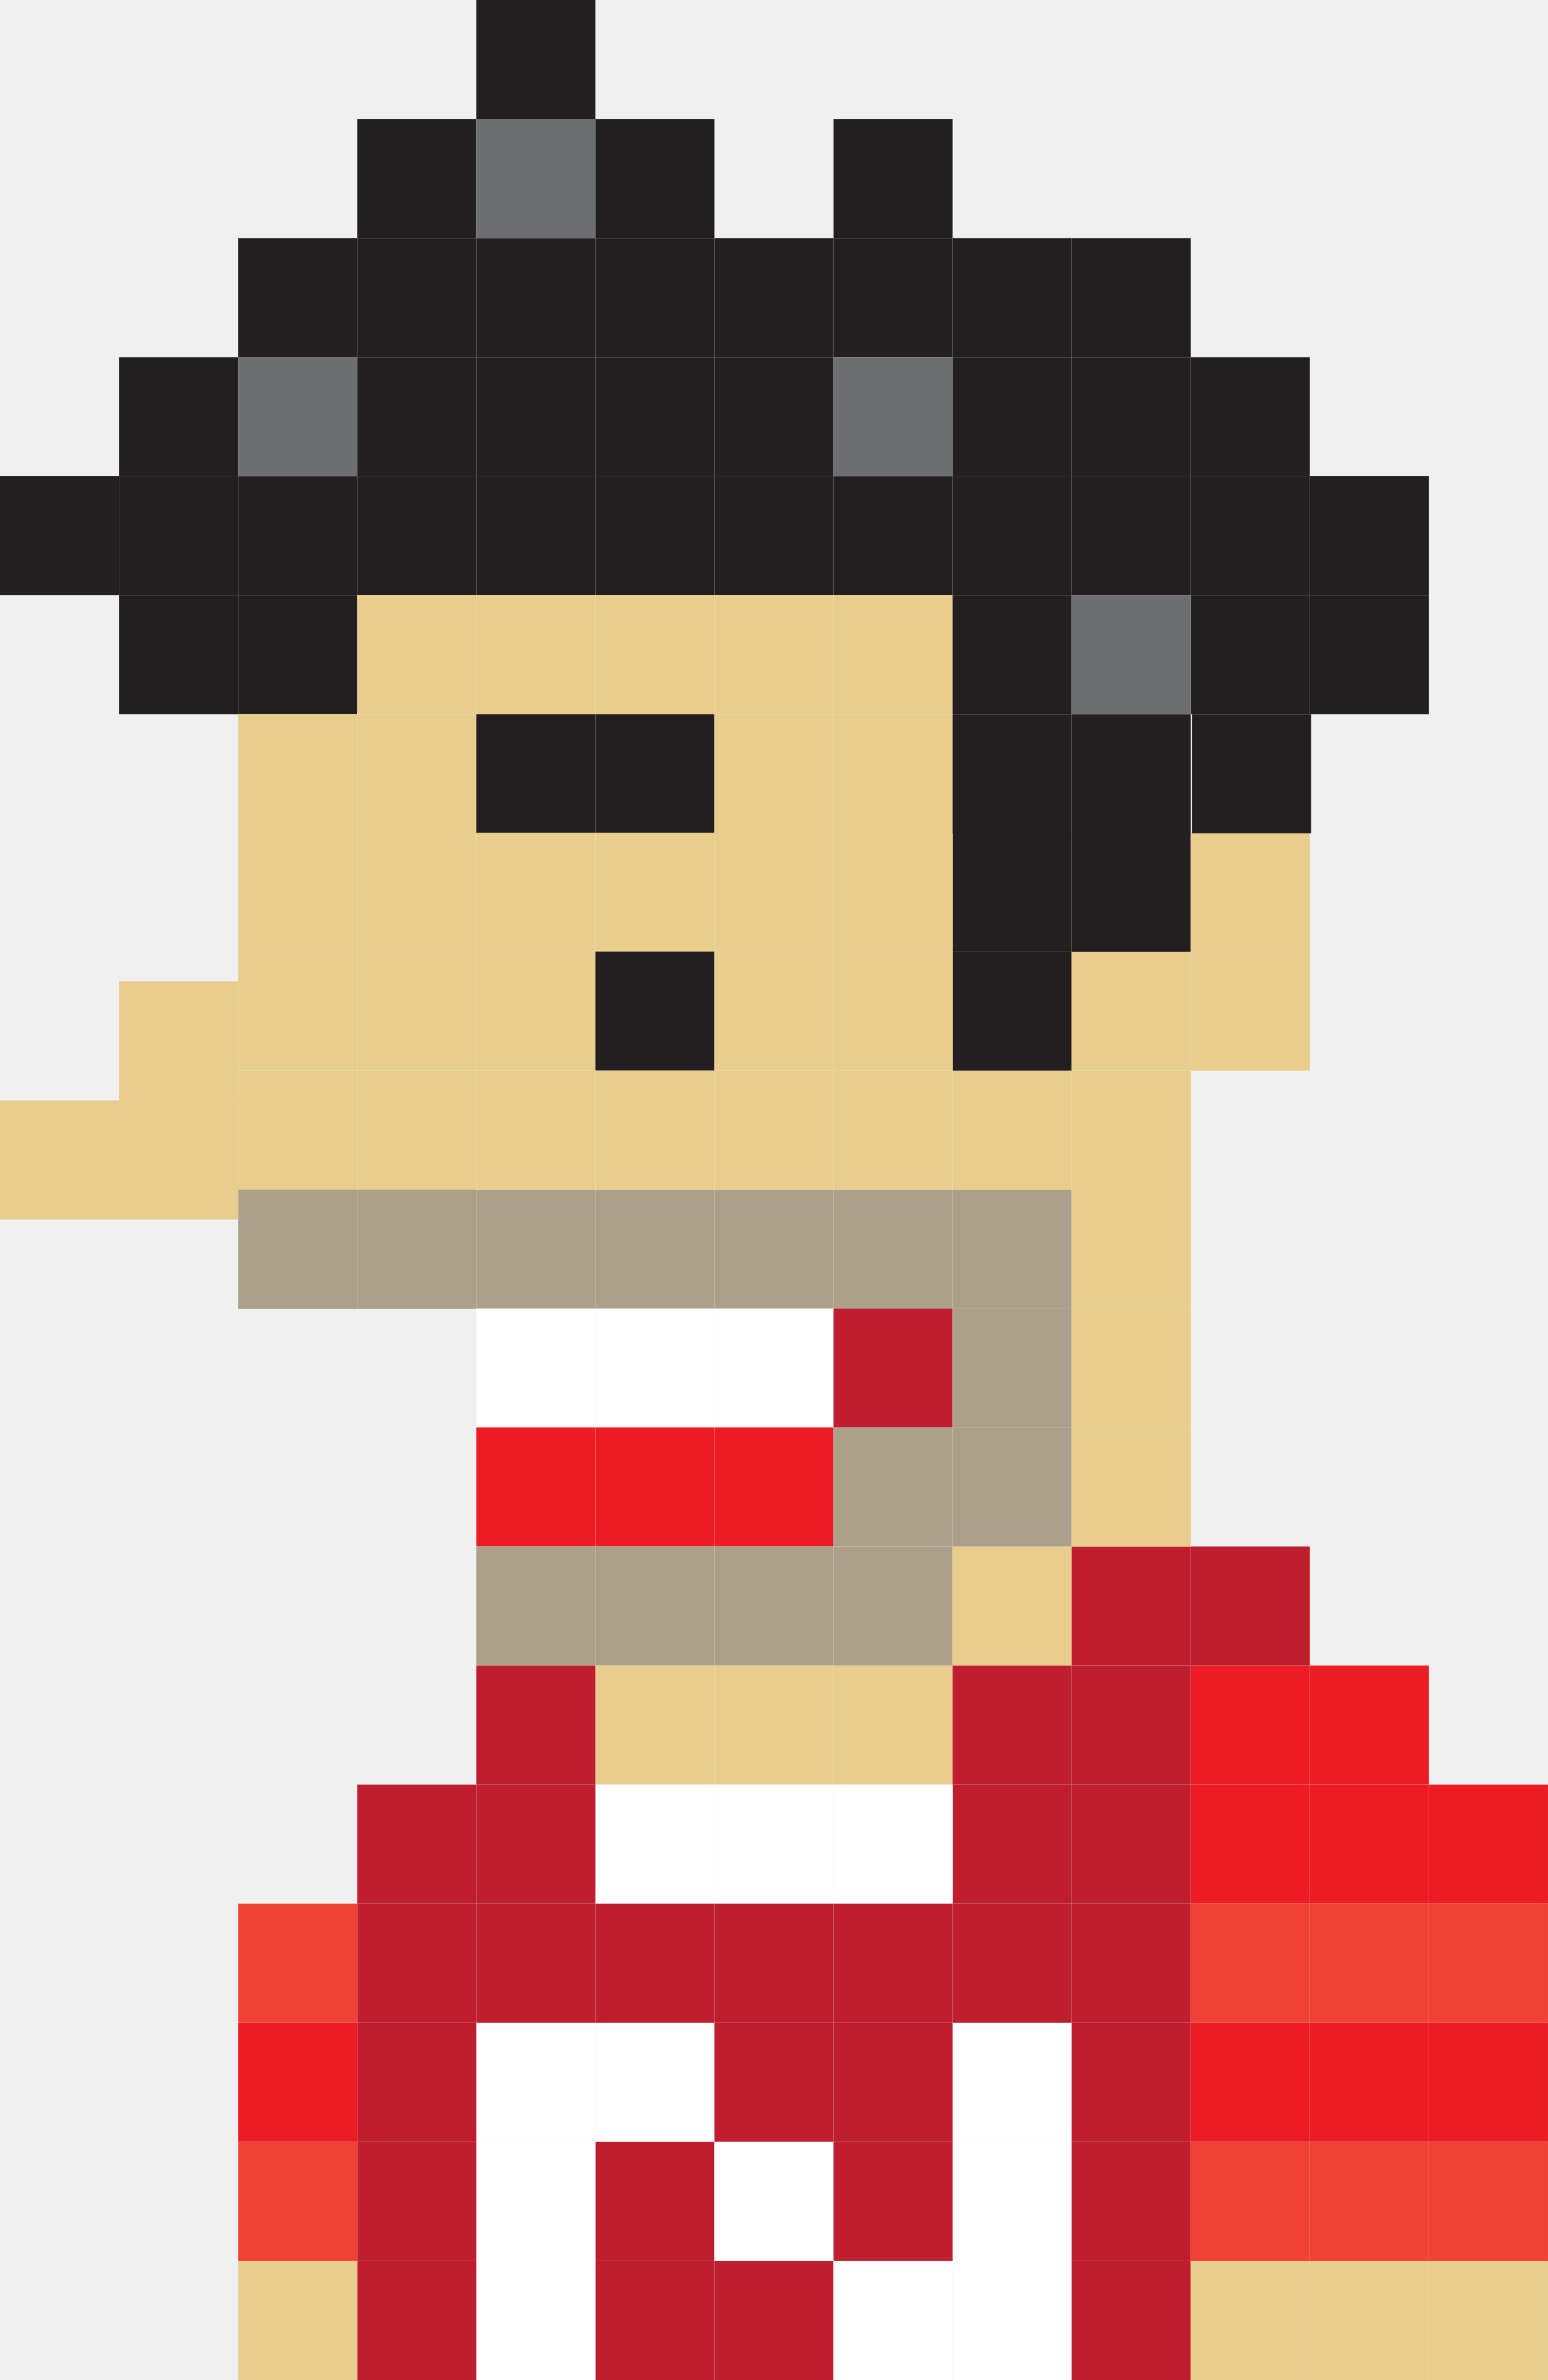
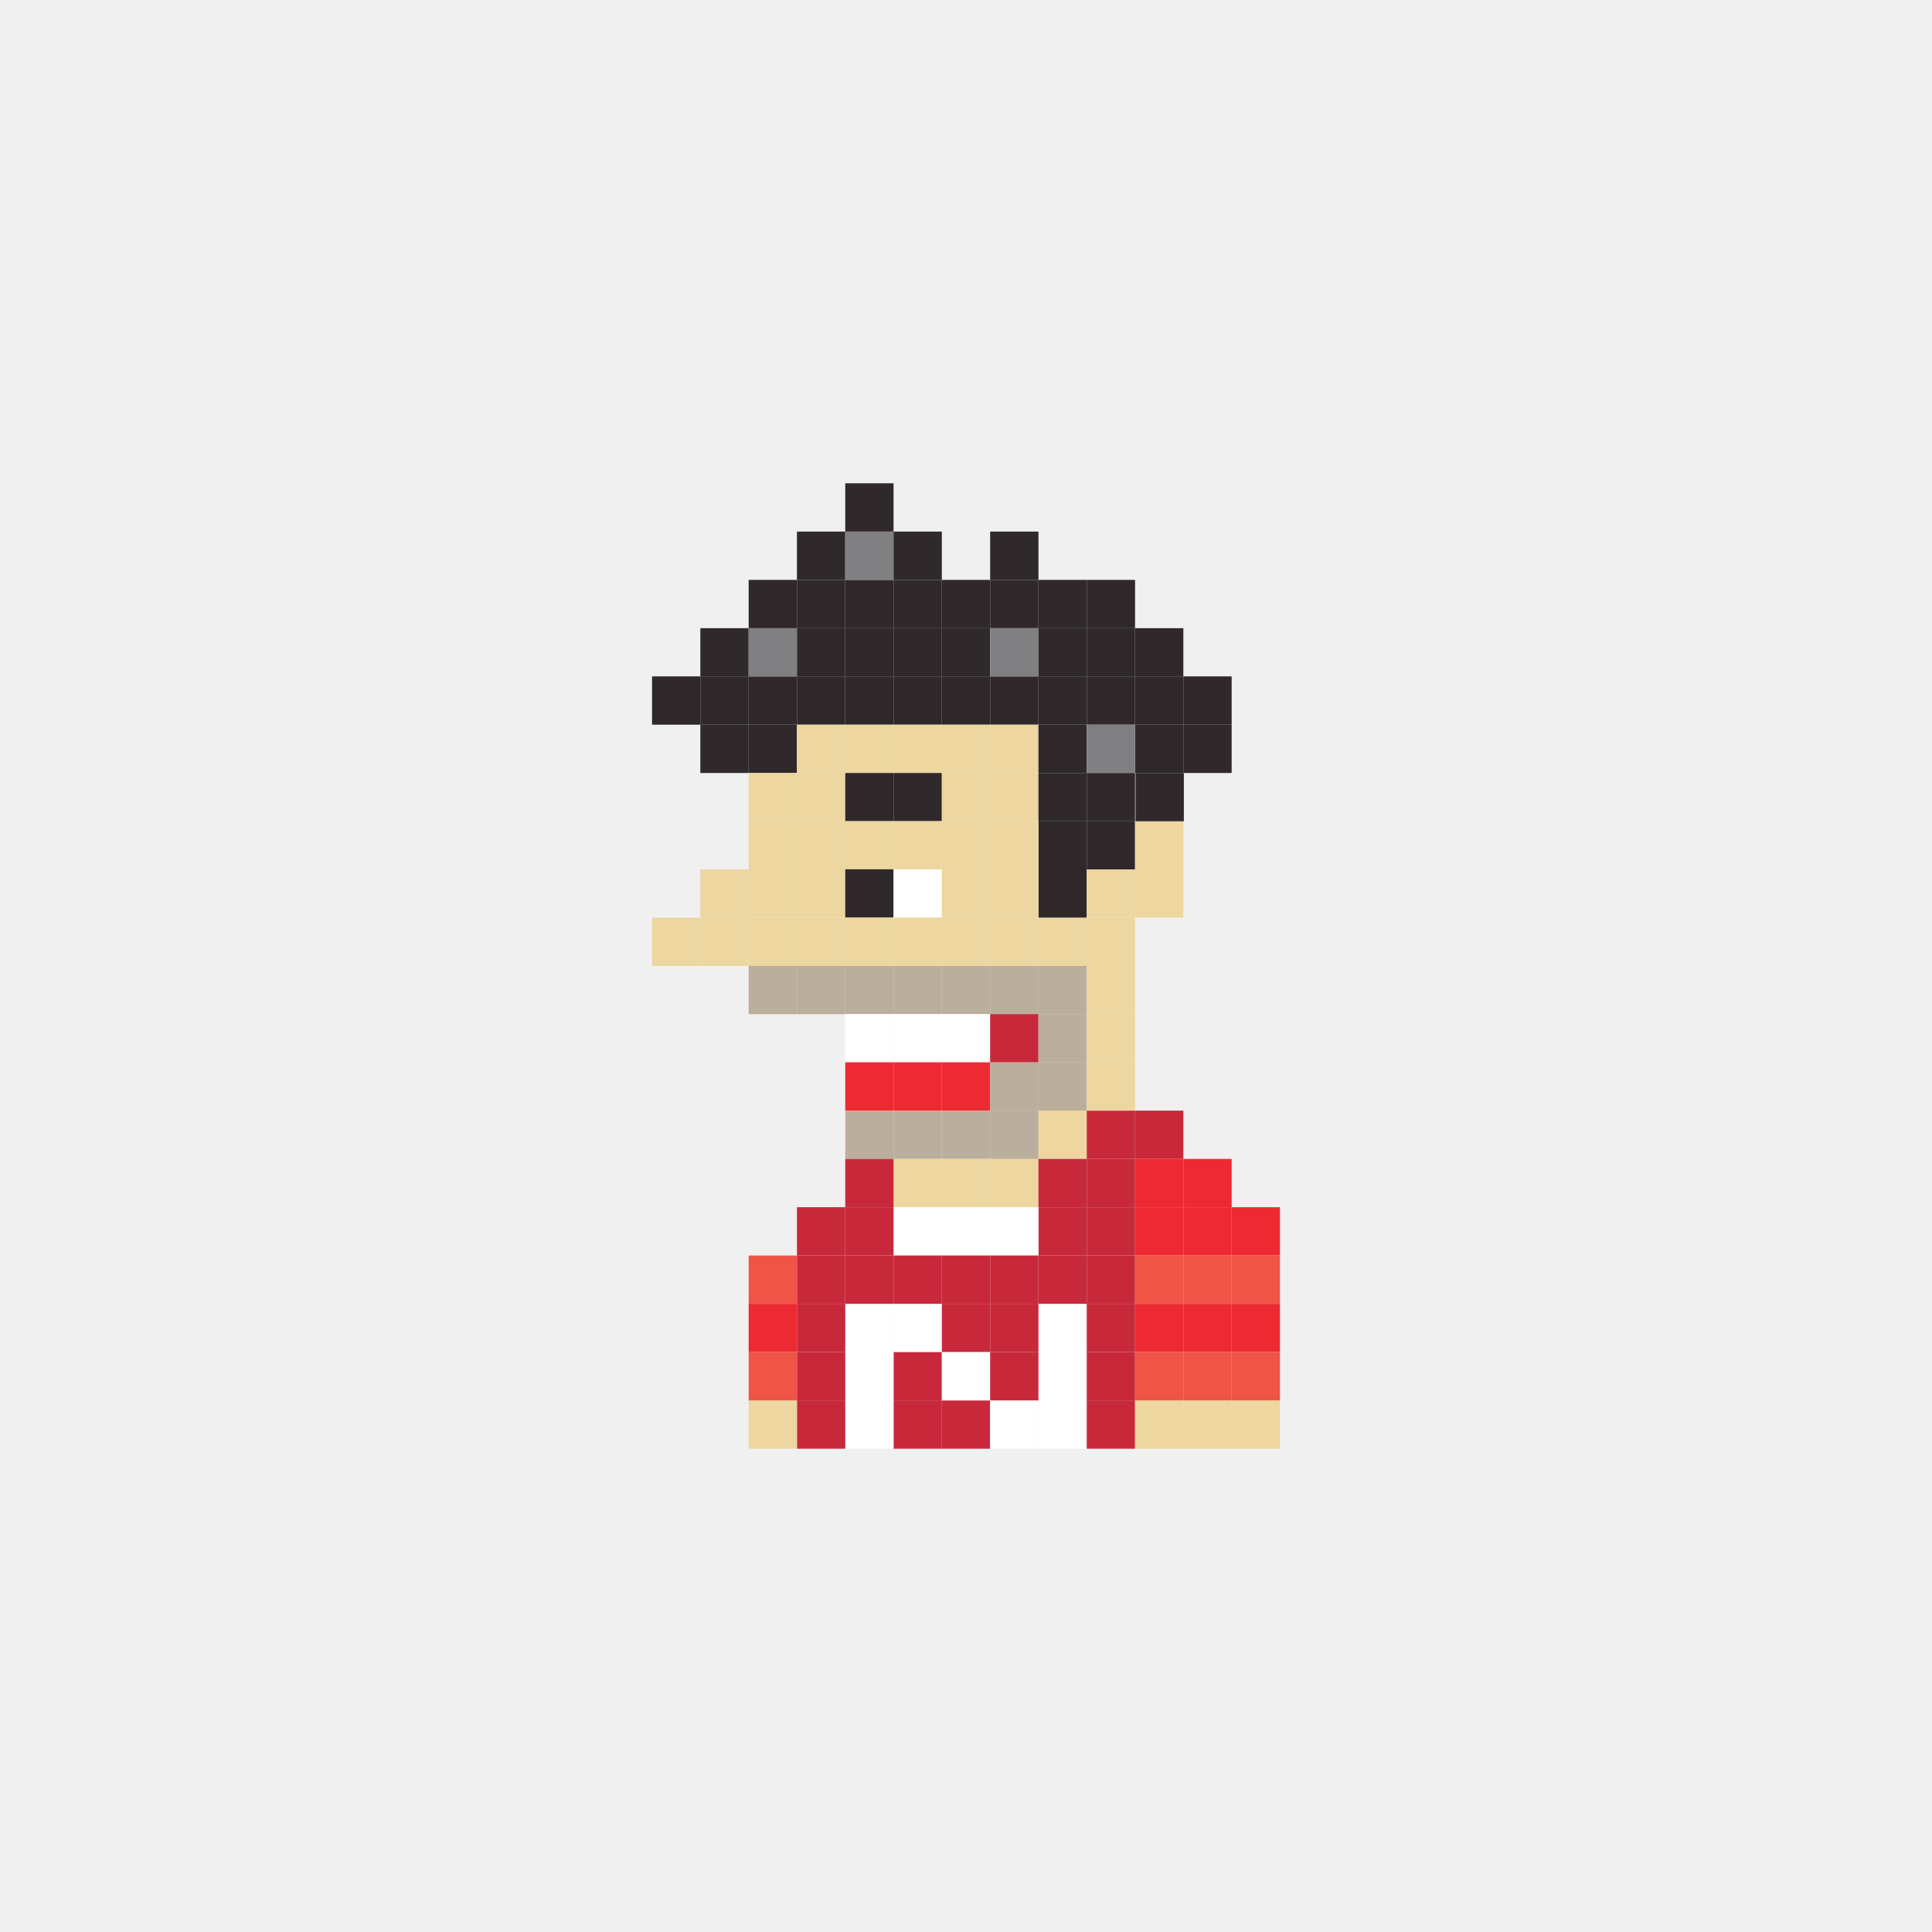
- <svg xmlns="http://www.w3.org/2000/svg" version="1.1" id="Layer_1" x="0px" y="0px" width="19.5px" height="29.982px" viewBox="0 0 19.5 29.982" enable-background="new 0 0 19.5 29.982" xml:space="preserve">
-   <g>
-     <rect x="4.5" y="3" fill="#231F20" width="1.5" height="1.5" />
-     <rect x="6" y="3" fill="#231F20" width="1.5" height="1.5" />
-     <rect x="7.5" y="3" fill="#231F20" width="1.5" height="1.5" />
-     <rect x="9" y="3" fill="#231F20" width="1.5" height="1.5" />
-     <rect x="3" y="5.997" fill="#231F20" width="1.5" height="1.5" />
-     <rect x="4.5" y="5.997" fill="#231F20" width="1.5" height="1.5" />
-     <rect x="6" y="5.997" fill="#231F20" width="1.5" height="1.5" />
-     <rect x="7.5" y="5.997" fill="#231F20" width="1.5" height="1.5" />
-     <rect x="9" y="5.997" fill="#231F20" width="1.5" height="1.5" />
-     <rect x="10.5" y="5.997" fill="#231F20" width="1.5" height="1.5" />
-     <rect x="3" y="7.497" fill="#231F20" width="1.5" height="1.5" />
-     <rect x="1.5" y="7.497" fill="#231F20" width="1.5" height="1.5" />
-     <rect x="1.5" y="5.997" fill="#231F20" width="1.5" height="1.5" />
-     <rect x="1.5" y="4.5" fill="#231F20" width="1.5" height="1.5" />
-     <rect y="5.997" fill="#231F20" width="1.5" height="1.5" />
-     <rect x="4.5" y="7.497" fill="#E8CD8D" width="1.5" height="1.5" />
-     <rect x="6" y="7.497" fill="#E8CD8D" width="1.5" height="1.5" />
-     <rect x="7.5" y="7.497" fill="#E8CD8D" width="1.5" height="1.5" />
-     <rect x="9" y="7.497" fill="#E8CD8D" width="1.5" height="1.5" />
-     <rect x="10.5" y="7.497" fill="#E8CD8D" width="1.5" height="1.5" />
-     <rect x="3" y="8.997" fill="#E8CD8D" width="1.5" height="1.5" />
-     <rect x="4.5" y="8.997" fill="#E8CD8D" width="1.5" height="1.5" />
-     <rect x="3" y="10.491" fill="#E8CD8D" width="1.5" height="1.5" />
-     <rect x="4.5" y="10.491" fill="#E8CD8D" width="1.5" height="1.5" />
-     <rect x="3" y="11.988" fill="#E8CD8D" width="1.5" height="1.5" />
-     <rect x="4.5" y="11.988" fill="#E8CD8D" width="1.5" height="1.5" />
-     <rect x="3" y="13.491" fill="#E8CD8D" width="1.5" height="1.5" />
-     <rect x="4.5" y="13.491" fill="#E8CD8D" width="1.5" height="1.5" />
-     <rect x="3" y="14.988" fill="#ACA08B" width="1.5" height="1.5" />
-     <rect x="1.5" y="13.863" fill="#E8CD8D" width="1.5" height="1.5" />
-     <rect y="13.863" fill="#E8CD8D" width="1.5" height="1.5" />
-     <rect x="1.5" y="12.363" fill="#E8CD8D" width="1.5" height="1.5" />
-     <rect x="4.5" y="14.988" fill="#ACA08B" width="1.5" height="1.5" />
-     <rect x="7.5" y="14.988" fill="#ACA08B" width="1.5" height="1.5" />
-     <rect x="6" y="14.988" fill="#ACA08B" width="1.5" height="1.5" />
-     <rect x="9" y="14.988" fill="#ACA08B" width="1.5" height="1.5" />
-     <rect x="12" y="14.988" fill="#ACA08B" width="1.5" height="1.5" />
-     <rect x="10.5" y="14.988" fill="#ACA08B" width="1.5" height="1.5" />
-     <rect x="7.5" y="16.485" fill="#FFFFFF" width="1.5" height="1.5" />
-     <rect x="6" y="16.485" fill="#FFFFFF" width="1.5" height="1.5" />
-     <rect x="9" y="16.485" fill="#FFFFFF" width="1.5" height="1.5" />
-     <rect x="10.5" y="16.485" fill="#BE1E2D" width="1.5" height="1.5" />
-     <rect x="7.5" y="17.982" fill="#ED1C24" width="1.5" height="1.5" />
-     <rect x="6" y="17.982" fill="#ED1C24" width="1.5" height="1.5" />
-     <rect x="9" y="17.982" fill="#ED1C24" width="1.5" height="1.5" />
-     <rect x="10.5" y="17.982" fill="#ACA08B" width="1.5" height="1.5" />
-     <rect x="7.5" y="19.482" fill="#ACA08B" width="1.5" height="1.5" />
-     <rect x="6" y="19.482" fill="#ACA08B" width="1.5" height="1.5" />
-     <rect x="9" y="19.482" fill="#ACA08B" width="1.5" height="1.5" />
-     <rect x="7.5" y="20.982" fill="#E8CD8D" width="1.5" height="1.5" />
-     <rect x="9" y="20.982" fill="#E8CD8D" width="1.5" height="1.5" />
-     <rect x="7.5" y="22.482" fill="#FFFFFF" width="1.5" height="1.5" />
-     <rect x="9" y="22.482" fill="#FFFFFF" width="1.5" height="1.5" />
-     <rect x="10.5" y="20.982" fill="#E8CD8D" width="1.5" height="1.5" />
-     <rect x="10.5" y="19.482" fill="#ACA08B" width="1.5" height="1.5" />
-     <rect x="12" y="19.482" fill="#E8CD8D" width="1.5" height="1.5" />
-     <rect x="12" y="20.982" fill="#BE1E2D" width="1.5" height="1.5" />
-     <rect x="13.5" y="20.982" fill="#BE1E2D" width="1.5" height="1.5" />
-     <rect x="13.5" y="19.482" fill="#BE1E2D" width="1.5" height="1.5" />
-     <rect x="15" y="20.982" fill="#ED1C24" width="1.5" height="1.5" />
-     <rect x="12" y="22.482" fill="#BE1E2D" width="1.5" height="1.5" />
-     <rect x="10.5" y="22.482" fill="#FFFFFF" width="1.5" height="1.5" />
-     <rect x="6" y="22.482" fill="#BE1E2D" width="1.5" height="1.5" />
-     <rect x="6" y="20.982" fill="#BE1E2D" width="1.5" height="1.5" />
-     <rect x="4.5" y="22.482" fill="#BE1E2D" width="1.5" height="1.5" />
-     <rect x="13.5" y="22.482" fill="#BE1E2D" width="1.5" height="1.5" />
-     <rect x="15" y="22.482" fill="#ED1C24" width="1.5" height="1.5" />
-     <rect x="16.5" y="20.982" fill="#ED1C24" width="1.5" height="1.5" />
-     <rect x="16.5" y="22.482" fill="#ED1C24" width="1.5" height="1.5" />
-     <rect x="18" y="22.482" fill="#ED1C24" width="1.5" height="1.5" />
-     <rect x="7.5" y="25.482" fill="#FFFFFF" width="1.5" height="1.5" />
-     <rect x="9" y="25.482" fill="#BE1E2D" width="1.5" height="1.5" />
-     <rect x="12" y="25.482" fill="#FFFFFF" width="1.5" height="1.5" />
-     <rect x="10.5" y="25.482" fill="#BE1E2D" width="1.5" height="1.5" />
-     <rect x="6" y="25.482" fill="#FFFFFF" width="1.5" height="1.5" />
-     <rect x="4.5" y="25.482" fill="#BE1E2D" width="1.5" height="1.5" />
-     <rect x="3" y="25.482" fill="#ED1C24" width="1.5" height="1.5" />
-     <rect x="13.5" y="25.482" fill="#BE1E2D" width="1.5" height="1.5" />
-     <rect x="15" y="25.482" fill="#ED1C24" width="1.5" height="1.5" />
-     <rect x="16.5" y="25.482" fill="#ED1C24" width="1.5" height="1.5" />
-     <rect x="18" y="25.482" fill="#ED1C24" width="1.5" height="1.5" />
-     <rect x="7.5" y="28.482" fill="#BE1E2D" width="1.5" height="1.5" />
-     <rect x="9" y="28.482" fill="#BE1E2D" width="1.5" height="1.5" />
-     <rect x="12" y="28.482" fill="#FFFFFF" width="1.5" height="1.5" />
-     <rect x="10.5" y="28.482" fill="#FFFFFF" width="1.5" height="1.5" />
-     <rect x="6" y="28.482" fill="#FFFFFF" width="1.5" height="1.5" />
-     <rect x="4.5" y="28.482" fill="#BE1E2D" width="1.5" height="1.5" />
-     <rect x="3" y="28.482" fill="#E8CD8D" width="1.5" height="1.5" />
-     <rect x="13.5" y="28.482" fill="#BE1E2D" width="1.5" height="1.5" />
-     <rect x="15" y="28.482" fill="#E8CD8D" width="1.5" height="1.5" />
-     <rect x="16.5" y="28.482" fill="#E8CD8D" width="1.5" height="1.5" />
-     <rect x="18" y="28.482" fill="#E8CD8D" width="1.5" height="1.5" />
-     <rect x="7.5" y="23.982" fill="#BE1E2D" width="1.5" height="1.5" />
-     <rect x="9" y="23.982" fill="#BE1E2D" width="1.5" height="1.5" />
-     <rect x="12" y="23.982" fill="#BE1E2D" width="1.5" height="1.5" />
-     <rect x="10.5" y="23.982" fill="#BE1E2D" width="1.5" height="1.5" />
-     <rect x="6" y="23.982" fill="#BE1E2D" width="1.5" height="1.5" />
-     <rect x="4.5" y="23.982" fill="#BE1E2D" width="1.5" height="1.5" />
-     <rect x="3" y="23.982" fill="#EF4136" width="1.5" height="1.5" />
-     <rect x="13.5" y="23.982" fill="#BE1E2D" width="1.5" height="1.5" />
-     <rect x="15" y="23.982" fill="#EF4136" width="1.5" height="1.5" />
-     <rect x="16.5" y="23.982" fill="#EF4136" width="1.5" height="1.5" />
-     <rect x="18" y="23.982" fill="#EF4136" width="1.5" height="1.5" />
-     <rect x="7.5" y="26.982" fill="#BE1E2D" width="1.5" height="1.5" />
-     <rect x="9" y="26.982" fill="#FFFFFF" width="1.5" height="1.5" />
-     <rect x="12" y="26.982" fill="#FFFFFF" width="1.5" height="1.5" />
-     <rect x="10.5" y="26.982" fill="#BE1E2D" width="1.5" height="1.5" />
-     <rect x="6" y="26.982" fill="#FFFFFF" width="1.5" height="1.5" />
-     <rect x="4.5" y="26.982" fill="#BE1E2D" width="1.5" height="1.5" />
-     <rect x="3" y="26.982" fill="#EF4136" width="1.5" height="1.5" />
-     <rect x="13.5" y="26.982" fill="#BE1E2D" width="1.5" height="1.5" />
-     <rect x="15" y="26.982" fill="#EF4136" width="1.5" height="1.5" />
-     <rect x="16.5" y="26.982" fill="#EF4136" width="1.5" height="1.5" />
-     <rect x="18" y="26.982" fill="#EF4136" width="1.5" height="1.5" />
-     <rect x="15" y="19.482" fill="#BE1E2D" width="1.5" height="1.5" />
-     <rect x="13.5" y="14.988" fill="#E8CD8D" width="1.5" height="1.5" />
-     <rect x="12" y="13.491" fill="#E8CD8D" width="1.5" height="1.5" />
-     <rect x="13.5" y="13.491" fill="#E8CD8D" width="1.5" height="1.5" />
-     <rect x="12" y="17.982" fill="#ACA08B" width="1.5" height="1.5" />
-     <rect x="13.5" y="17.982" fill="#E8CD8D" width="1.5" height="1.5" />
-     <rect x="12" y="16.485" fill="#ACA08B" width="1.5" height="1.5" />
-     <rect x="13.5" y="16.485" fill="#E8CD8D" width="1.5" height="1.5" />
-     <rect x="12" y="11.988" fill="#231F20" width="1.5" height="1.5" />
-     <rect x="13.5" y="11.988" fill="#E8CD8D" width="1.5" height="1.5" />
-     <rect x="12" y="10.491" fill="#231F20" width="1.5" height="1.5" />
-     <rect x="13.5" y="10.491" fill="#231F20" width="1.5" height="1.5" />
-     <rect x="15" y="11.988" fill="#E8CD8D" width="1.5" height="1.5" />
-     <rect x="15" y="10.491" fill="#E8CD8D" width="1.5" height="1.5" />
-     <rect x="6" y="8.997" fill="#231F20" width="1.5" height="1.5" />
-     <rect x="7.5" y="8.997" fill="#231F20" width="1.5" height="1.5" />
-     <rect x="9" y="8.997" fill="#E8CD8D" width="1.5" height="1.5" />
-     <rect x="10.5" y="8.997" fill="#E8CD8D" width="1.5" height="1.5" />
-     <rect x="6" y="10.491" fill="#E8CD8D" width="1.5" height="1.5" />
-     <rect x="7.5" y="10.491" fill="#E8CD8D" width="1.5" height="1.5" />
-     <rect x="9" y="10.491" fill="#E8CD8D" width="1.5" height="1.5" />
-     <rect x="10.5" y="10.491" fill="#E8CD8D" width="1.5" height="1.5" />
-     <rect x="6" y="11.988" fill="#E8CD8D" width="1.5" height="1.5" />
-     <rect x="7.5" y="11.988" fill="#231F20" width="1.5" height="1.5" />
-     <rect x="9" y="11.988" fill="#E8CD8D" width="1.5" height="1.5" />
-     <rect x="10.5" y="11.988" fill="#E8CD8D" width="1.5" height="1.5" />
-     <rect x="6" y="13.488" fill="#E8CD8D" width="1.5" height="1.5" />
-     <rect x="7.5" y="13.488" fill="#E8CD8D" width="1.5" height="1.5" />
-     <rect x="9" y="13.488" fill="#E8CD8D" width="1.5" height="1.5" />
-     <rect x="10.5" y="13.488" fill="#E8CD8D" width="1.5" height="1.5" />
-     <rect x="12" y="5.997" fill="#231F20" width="1.5" height="1.5" />
-     <rect x="13.5" y="5.997" fill="#231F20" width="1.5" height="1.5" />
-     <rect x="13.5" y="4.5" fill="#231F20" width="1.5" height="1.5" />
-     <rect x="4.5" y="1.5" fill="#231F20" width="1.5" height="1.5" />
-     <rect x="12" y="3" fill="#231F20" width="1.5" height="1.5" />
-     <rect x="10.5" y="1.5" fill="#231F20" width="1.5" height="1.5" />
-     <rect x="6" y="1.5" fill="#6D6E71" width="1.5" height="1.5" />
-     <rect x="6" fill="#231F20" width="1.5" height="1.5" />
-     <rect x="7.5" y="1.5" fill="#231F20" width="1.5" height="1.5" />
-     <rect x="15" y="5.997" fill="#231F20" width="1.5" height="1.5" />
-     <rect x="15" y="7.497" fill="#231F20" width="1.5" height="1.5" />
-     <rect x="15.016" y="8.997" fill="#231F20" width="1.5" height="1.5" />
-     <rect x="16.5" y="7.497" fill="#231F20" width="1.5" height="1.5" />
-     <rect x="16.5" y="5.997" fill="#231F20" width="1.5" height="1.5" />
-     <rect x="15" y="4.5" fill="#231F20" width="1.5" height="1.5" />
-     <rect x="13.5" y="3" fill="#231F20" width="1.5" height="1.5" />
-     <rect x="10.5" y="3" fill="#231F20" width="1.5" height="1.5" />
-     <rect x="3" y="4.5" fill="#6D6E71" width="1.5" height="1.5" />
-     <rect x="3" y="3" fill="#231F20" width="1.5" height="1.5" />
-     <rect x="4.5" y="4.5" fill="#231F20" width="1.5" height="1.5" />
-     <rect x="6" y="4.5" fill="#231F20" width="1.5" height="1.5" />
-     <rect x="7.5" y="4.5" fill="#231F20" width="1.5" height="1.5" />
-     <rect x="9" y="4.5" fill="#231F20" width="1.5" height="1.5" />
-     <rect x="10.5" y="4.5" fill="#6D6E71" width="1.5" height="1.5" />
-     <rect x="12" y="4.5" fill="#231F20" width="1.5" height="1.5" />
-     <rect x="12" y="7.497" fill="#231F20" width="1.5" height="1.5" />
-     <rect x="13.5" y="7.497" fill="#6D6E71" width="1.5" height="1.5" />
-     <rect x="12" y="8.997" fill="#231F20" width="1.5" height="1.5" />
-     <rect x="13.5" y="8.997" fill="#231F20" width="1.5" height="1.5" />
-   </g>
+ <svg xmlns="http://www.w3.org/2000/svg" version="1.1" id="Layer_1" x="0px" y="0px" width="300px" height="300px" viewBox="0 0 300 300" enable-background="new 0 0 300 300" xml:space="preserve">
+   <rect x="123.75" y="90.044" fill="#2F292B" width="7.5" height="7.5" />
+   <rect x="131.25" y="90.044" fill="#2F292B" width="7.5" height="7.5" />
+   <rect x="138.75" y="90.044" fill="#2F292B" width="7.5" height="7.5" />
+   <rect x="146.25" y="90.044" fill="#2F292B" width="7.5" height="7.5" />
+   <rect x="116.25" y="105.029" fill="#2F292B" width="7.5" height="7.5" />
+   <rect x="123.75" y="105.029" fill="#2F292B" width="7.5" height="7.5" />
+   <rect x="131.25" y="105.029" fill="#2F292B" width="7.5" height="7.5" />
+   <rect x="138.75" y="105.029" fill="#2F292B" width="7.5" height="7.5" />
+   <rect x="146.25" y="105.029" fill="#2F292B" width="7.5" height="7.5" />
+   <rect x="153.75" y="105.029" fill="#2F292B" width="7.5" height="7.5" />
+   <rect x="116.25" y="112.529" fill="#2F292B" width="7.5" height="7.5" />
+   <rect x="108.75" y="112.529" fill="#2F292B" width="7.5" height="7.5" />
+   <rect x="108.75" y="105.029" fill="#2F292B" width="7.5" height="7.5" />
+   <rect x="108.75" y="97.544" fill="#2F292B" width="7.5" height="7.5" />
+   <rect x="101.25" y="105.029" fill="#2F292B" width="7.5" height="7.5" />
+   <rect x="123.75" y="112.529" fill="#EDD69F" width="7.5" height="7.5" />
+   <rect x="131.25" y="112.529" fill="#EDD69F" width="7.5" height="7.5" />
+   <rect x="138.75" y="112.529" fill="#EDD69F" width="7.5" height="7.5" />
+   <rect x="146.25" y="112.529" fill="#EDD69F" width="7.5" height="7.5" />
+   <rect x="153.75" y="112.529" fill="#EDD69F" width="7.5" height="7.5" />
+   <rect x="116.25" y="120.029" fill="#EDD69F" width="7.5" height="7.5" />
+   <rect x="123.75" y="120.029" fill="#EDD69F" width="7.5" height="7.5" />
+   <rect x="116.25" y="127.5" fill="#EDD69F" width="7.5" height="7.5" />
+   <rect x="123.75" y="127.5" fill="#EDD69F" width="7.5" height="7.5" />
+   <rect x="116.25" y="134.985" fill="#EDD69F" width="7.5" height="7.5" />
+   <rect x="123.75" y="134.985" fill="#EDD69F" width="7.5" height="7.5" />
+   <rect x="116.25" y="142.5" fill="#EDD69F" width="7.5" height="7.5" />
+   <rect x="123.75" y="142.5" fill="#EDD69F" width="7.5" height="7.5" />
+   <rect x="116.25" y="149.985" fill="#BAAE9C" width="7.5" height="7.5" />
+   <rect x="108.75" y="142.5" fill="#EDD69F" width="7.5" height="7.5" />
+   <rect x="101.25" y="142.5" fill="#EDD69F" width="7.5" height="7.5" />
+   <rect x="108.75" y="135" fill="#EDD69F" width="7.5" height="7.5" />
+   <rect x="123.75" y="149.985" fill="#BAAE9C" width="7.5" height="7.5" />
+   <rect x="138.75" y="149.985" fill="#BAAE9C" width="7.5" height="7.5" />
+   <rect x="131.25" y="149.985" fill="#BAAE9C" width="7.5" height="7.5" />
+   <rect x="146.25" y="149.985" fill="#BAAE9C" width="7.5" height="7.5" />
+   <rect x="161.25" y="149.985" fill="#BAAE9C" width="7.5" height="7.5" />
+   <rect x="153.75" y="149.985" fill="#BAAE9C" width="7.5" height="7.5" />
+   <rect x="138.75" y="157.471" fill="#FFFFFF" width="7.5" height="7.5" />
+   <rect x="131.25" y="157.471" fill="#FFFFFF" width="7.5" height="7.5" />
+   <rect x="146.25" y="157.471" fill="#FFFFFF" width="7.5" height="7.5" />
+   <rect x="153.75" y="157.471" fill="#C7293B" width="7.5" height="7.5" />
+   <rect x="138.75" y="164.956" fill="#ED2A32" width="7.5" height="7.5" />
+   <rect x="131.25" y="164.956" fill="#ED2A32" width="7.5" height="7.5" />
+   <rect x="146.25" y="164.956" fill="#ED2A32" width="7.5" height="7.5" />
+   <rect x="153.75" y="164.956" fill="#BAAE9C" width="7.5" height="7.5" />
+   <rect x="138.75" y="172.456" fill="#BAAE9C" width="7.5" height="7.5" />
+   <rect x="131.25" y="172.456" fill="#BAAE9C" width="7.5" height="7.5" />
+   <rect x="146.25" y="172.456" fill="#BAAE9C" width="7.5" height="7.5" />
+   <rect x="138.75" y="179.956" fill="#EDD69F" width="7.5" height="7.5" />
+   <rect x="146.25" y="179.956" fill="#EDD69F" width="7.5" height="7.5" />
+   <rect x="138.75" y="187.456" fill="#FFFFFF" width="7.5" height="7.5" />
+   <rect x="146.25" y="187.456" fill="#FFFFFF" width="7.5" height="7.5" />
+   <rect x="153.75" y="179.956" fill="#EDD69F" width="7.5" height="7.5" />
+   <rect x="153.75" y="172.456" fill="#BAAE9C" width="7.5" height="7.5" />
+   <rect x="161.25" y="172.456" fill="#EDD69F" width="7.5" height="7.5" />
+   <rect x="161.25" y="179.956" fill="#C7293B" width="7.5" height="7.5" />
+   <rect x="168.75" y="179.956" fill="#C7293B" width="7.5" height="7.5" />
+   <rect x="168.75" y="172.456" fill="#C7293B" width="7.5" height="7.5" />
+   <rect x="176.25" y="179.956" fill="#ED2A32" width="7.5" height="7.5" />
+   <rect x="161.25" y="187.456" fill="#C7293B" width="7.5" height="7.5" />
+   <rect x="153.75" y="187.456" fill="#FFFFFF" width="7.5" height="7.5" />
+   <rect x="131.25" y="187.456" fill="#C7293B" width="7.5" height="7.5" />
+   <rect x="131.25" y="179.956" fill="#C7293B" width="7.5" height="7.5" />
+   <rect x="123.75" y="187.456" fill="#C7293B" width="7.5" height="7.5" />
+   <rect x="168.75" y="187.456" fill="#C7293B" width="7.5" height="7.5" />
+   <rect x="176.25" y="187.456" fill="#ED2A32" width="7.5" height="7.5" />
+   <rect x="183.75" y="179.956" fill="#ED2A32" width="7.5" height="7.5" />
+   <rect x="183.75" y="187.456" fill="#ED2A32" width="7.5" height="7.5" />
+   <rect x="191.25" y="187.456" fill="#ED2A32" width="7.5" height="7.5" />
+   <rect x="138.75" y="202.456" fill="#FFFFFF" width="7.5" height="7.5" />
+   <rect x="146.25" y="202.456" fill="#C7293B" width="7.5" height="7.5" />
+   <rect x="161.25" y="202.456" fill="#FFFFFF" width="7.5" height="7.5" />
+   <rect x="153.75" y="202.456" fill="#C7293B" width="7.5" height="7.5" />
+   <rect x="131.25" y="202.456" fill="#FFFFFF" width="7.5" height="7.5" />
+   <rect x="123.75" y="202.456" fill="#C7293B" width="7.5" height="7.5" />
+   <rect x="116.25" y="202.456" fill="#ED2A32" width="7.5" height="7.5" />
+   <rect x="168.75" y="202.456" fill="#C7293B" width="7.5" height="7.5" />
+   <rect x="176.25" y="202.456" fill="#ED2A32" width="7.5" height="7.5" />
+   <rect x="183.75" y="202.456" fill="#ED2A32" width="7.5" height="7.5" />
+   <rect x="191.25" y="202.456" fill="#ED2A32" width="7.5" height="7.5" />
+   <rect x="138.75" y="217.456" fill="#C7293B" width="7.5" height="7.5" />
+   <rect x="146.25" y="217.456" fill="#C7293B" width="7.5" height="7.5" />
+   <rect x="161.25" y="217.456" fill="#FFFFFF" width="7.5" height="7.5" />
+   <rect x="153.75" y="217.456" fill="#FFFFFF" width="7.5" height="7.5" />
+   <rect x="131.25" y="217.456" fill="#FFFFFF" width="7.5" height="7.5" />
+   <rect x="123.75" y="217.456" fill="#C7293B" width="7.5" height="7.5" />
+   <rect x="116.25" y="217.456" fill="#EDD69F" width="7.5" height="7.5" />
+   <rect x="168.75" y="217.456" fill="#C7293B" width="7.5" height="7.5" />
+   <rect x="176.25" y="217.456" fill="#EDD69F" width="7.5" height="7.5" />
+   <rect x="183.75" y="217.456" fill="#EDD69F" width="7.5" height="7.5" />
+   <rect x="191.25" y="217.456" fill="#EDD69F" width="7.5" height="7.5" />
+   <rect x="138.75" y="194.956" fill="#C7293B" width="7.5" height="7.5" />
+   <rect x="146.25" y="194.956" fill="#C7293B" width="7.5" height="7.5" />
+   <rect x="161.25" y="194.956" fill="#C7293B" width="7.5" height="7.5" />
+   <rect x="153.75" y="194.956" fill="#C7293B" width="7.5" height="7.5" />
+   <rect x="131.25" y="194.956" fill="#C7293B" width="7.5" height="7.5" />
+   <rect x="123.75" y="194.956" fill="#C7293B" width="7.5" height="7.5" />
+   <rect x="116.25" y="194.956" fill="#EF5446" width="7.5" height="7.5" />
+   <rect x="168.75" y="194.956" fill="#C7293B" width="7.5" height="7.5" />
+   <rect x="176.25" y="194.956" fill="#EF5446" width="7.5" height="7.5" />
+   <rect x="183.75" y="194.956" fill="#EF5446" width="7.5" height="7.5" />
+   <rect x="191.25" y="194.956" fill="#EF5446" width="7.5" height="7.5" />
+   <rect x="138.75" y="209.956" fill="#C7293B" width="7.5" height="7.5" />
+   <rect x="146.25" y="209.956" fill="#FFFFFF" width="7.5" height="7.5" />
+   <rect x="161.25" y="209.956" fill="#FFFFFF" width="7.5" height="7.5" />
+   <rect x="153.75" y="209.956" fill="#C7293B" width="7.5" height="7.5" />
+   <rect x="131.25" y="209.956" fill="#FFFFFF" width="7.5" height="7.5" />
+   <rect x="123.75" y="209.956" fill="#C7293B" width="7.5" height="7.5" />
+   <rect x="116.25" y="209.956" fill="#EF5446" width="7.5" height="7.5" />
+   <rect x="168.75" y="209.956" fill="#C7293B" width="7.5" height="7.5" />
+   <rect x="176.25" y="209.956" fill="#EF5446" width="7.5" height="7.5" />
+   <rect x="183.75" y="209.956" fill="#EF5446" width="7.5" height="7.5" />
+   <rect x="191.25" y="209.956" fill="#EF5446" width="7.5" height="7.5" />
+   <rect x="176.25" y="172.456" fill="#C7293B" width="7.5" height="7.5" />
+   <rect x="168.75" y="149.985" fill="#EDD69F" width="7.5" height="7.5" />
+   <rect x="161.25" y="142.5" fill="#EDD69F" width="7.5" height="7.5" />
+   <rect x="168.75" y="142.5" fill="#EDD69F" width="7.5" height="7.5" />
+   <rect x="161.25" y="164.956" fill="#BAAE9C" width="7.5" height="7.5" />
+   <rect x="168.75" y="164.956" fill="#EDD69F" width="7.5" height="7.5" />
+   <rect x="161.25" y="157.471" fill="#BAAE9C" width="7.5" height="7.5" />
+   <rect x="168.75" y="157.471" fill="#EDD69F" width="7.5" height="7.5" />
+   <rect x="161.25" y="134.985" fill="#2F292B" width="7.5" height="7.5" />
+   <rect x="168.75" y="134.985" fill="#EDD69F" width="7.5" height="7.5" />
+   <rect x="161.25" y="127.5" fill="#2F292B" width="7.5" height="7.5" />
+   <rect x="168.75" y="127.5" fill="#2F292B" width="7.5" height="7.5" />
+   <rect x="176.25" y="134.985" fill="#EDD69F" width="7.5" height="7.5" />
+   <rect x="176.25" y="127.5" fill="#EDD69F" width="7.5" height="7.5" />
+   <rect x="131.25" y="120.029" fill="#2F292B" width="7.5" height="7.5" />
+   <rect x="138.75" y="120.029" fill="#2F292B" width="7.5" height="7.5" />
+   <rect x="146.25" y="120.029" fill="#EDD69F" width="7.5" height="7.5" />
+   <rect x="153.75" y="120.029" fill="#EDD69F" width="7.5" height="7.5" />
+   <rect x="131.25" y="127.5" fill="#EDD69F" width="7.5" height="7.5" />
+   <rect x="138.75" y="127.5" fill="#EDD69F" width="7.5" height="7.5" />
+   <rect x="146.25" y="127.5" fill="#EDD69F" width="7.5" height="7.5" />
+   <rect x="153.75" y="127.5" fill="#EDD69F" width="7.5" height="7.5" />
+   <rect x="131.25" y="134.985" fill="#2F292B" width="7.5" height="7.5" />
+   <rect x="138.75" y="134.985" fill="#FFFFFF" width="7.5" height="7.5" />
+   <rect x="146.25" y="134.985" fill="#EDD69F" width="7.5" height="7.5" />
+   <rect x="153.75" y="134.985" fill="#EDD69F" width="7.5" height="7.5" />
+   <rect x="131.25" y="142.485" fill="#EDD69F" width="7.5" height="7.5" />
+   <rect x="138.75" y="142.485" fill="#EDD69F" width="7.5" height="7.5" />
+   <rect x="146.25" y="142.485" fill="#EDD69F" width="7.5" height="7.5" />
+   <rect x="153.75" y="142.485" fill="#EDD69F" width="7.5" height="7.5" />
+   <rect x="161.25" y="105.029" fill="#2F292B" width="7.5" height="7.5" />
+   <rect x="168.75" y="105.029" fill="#2F292B" width="7.5" height="7.5" />
+   <rect x="168.75" y="97.544" fill="#2F292B" width="7.5" height="7.5" />
+   <rect x="123.75" y="82.544" fill="#2F292B" width="7.5" height="7.5" />
+   <rect x="161.25" y="90.044" fill="#2F292B" width="7.5" height="7.5" />
+   <rect x="153.75" y="82.544" fill="#2F292B" width="7.5" height="7.5" />
+   <rect x="131.25" y="82.544" fill="#808083" width="7.5" height="7.5" />
+   <rect x="131.25" y="75.044" fill="#2F292B" width="7.5" height="7.5" />
+   <rect x="138.75" y="82.544" fill="#2F292B" width="7.5" height="7.5" />
+   <rect x="176.25" y="105.029" fill="#2F292B" width="7.5" height="7.5" />
+   <rect x="176.25" y="112.529" fill="#2F292B" width="7.5" height="7.5" />
+   <rect x="176.328" y="120.029" fill="#2F292B" width="7.5" height="7.5" />
+   <rect x="183.75" y="112.529" fill="#2F292B" width="7.5" height="7.5" />
+   <rect x="183.75" y="105.029" fill="#2F292B" width="7.5" height="7.5" />
+   <rect x="176.25" y="97.544" fill="#2F292B" width="7.5" height="7.5" />
+   <rect x="168.75" y="90.044" fill="#2F292B" width="7.5" height="7.5" />
+   <rect x="153.75" y="90.044" fill="#2F292B" width="7.5" height="7.5" />
+   <rect x="116.25" y="97.544" fill="#808083" width="7.5" height="7.5" />
+   <rect x="116.25" y="90.044" fill="#2F292B" width="7.5" height="7.5" />
+   <rect x="123.75" y="97.544" fill="#2F292B" width="7.5" height="7.5" />
+   <rect x="131.25" y="97.544" fill="#2F292B" width="7.5" height="7.5" />
+   <rect x="138.75" y="97.544" fill="#2F292B" width="7.5" height="7.5" />
+   <rect x="146.25" y="97.544" fill="#2F292B" width="7.5" height="7.5" />
+   <rect x="153.75" y="97.544" fill="#808083" width="7.5" height="7.5" />
+   <rect x="161.25" y="97.544" fill="#2F292B" width="7.5" height="7.5" />
+   <rect x="161.25" y="112.529" fill="#2F292B" width="7.5" height="7.5" />
+   <rect x="168.75" y="112.529" fill="#808083" width="7.5" height="7.5" />
+   <rect x="161.25" y="120.029" fill="#2F292B" width="7.5" height="7.5" />
+   <rect x="168.75" y="120.029" fill="#2F292B" width="7.5" height="7.5" />
</svg>
